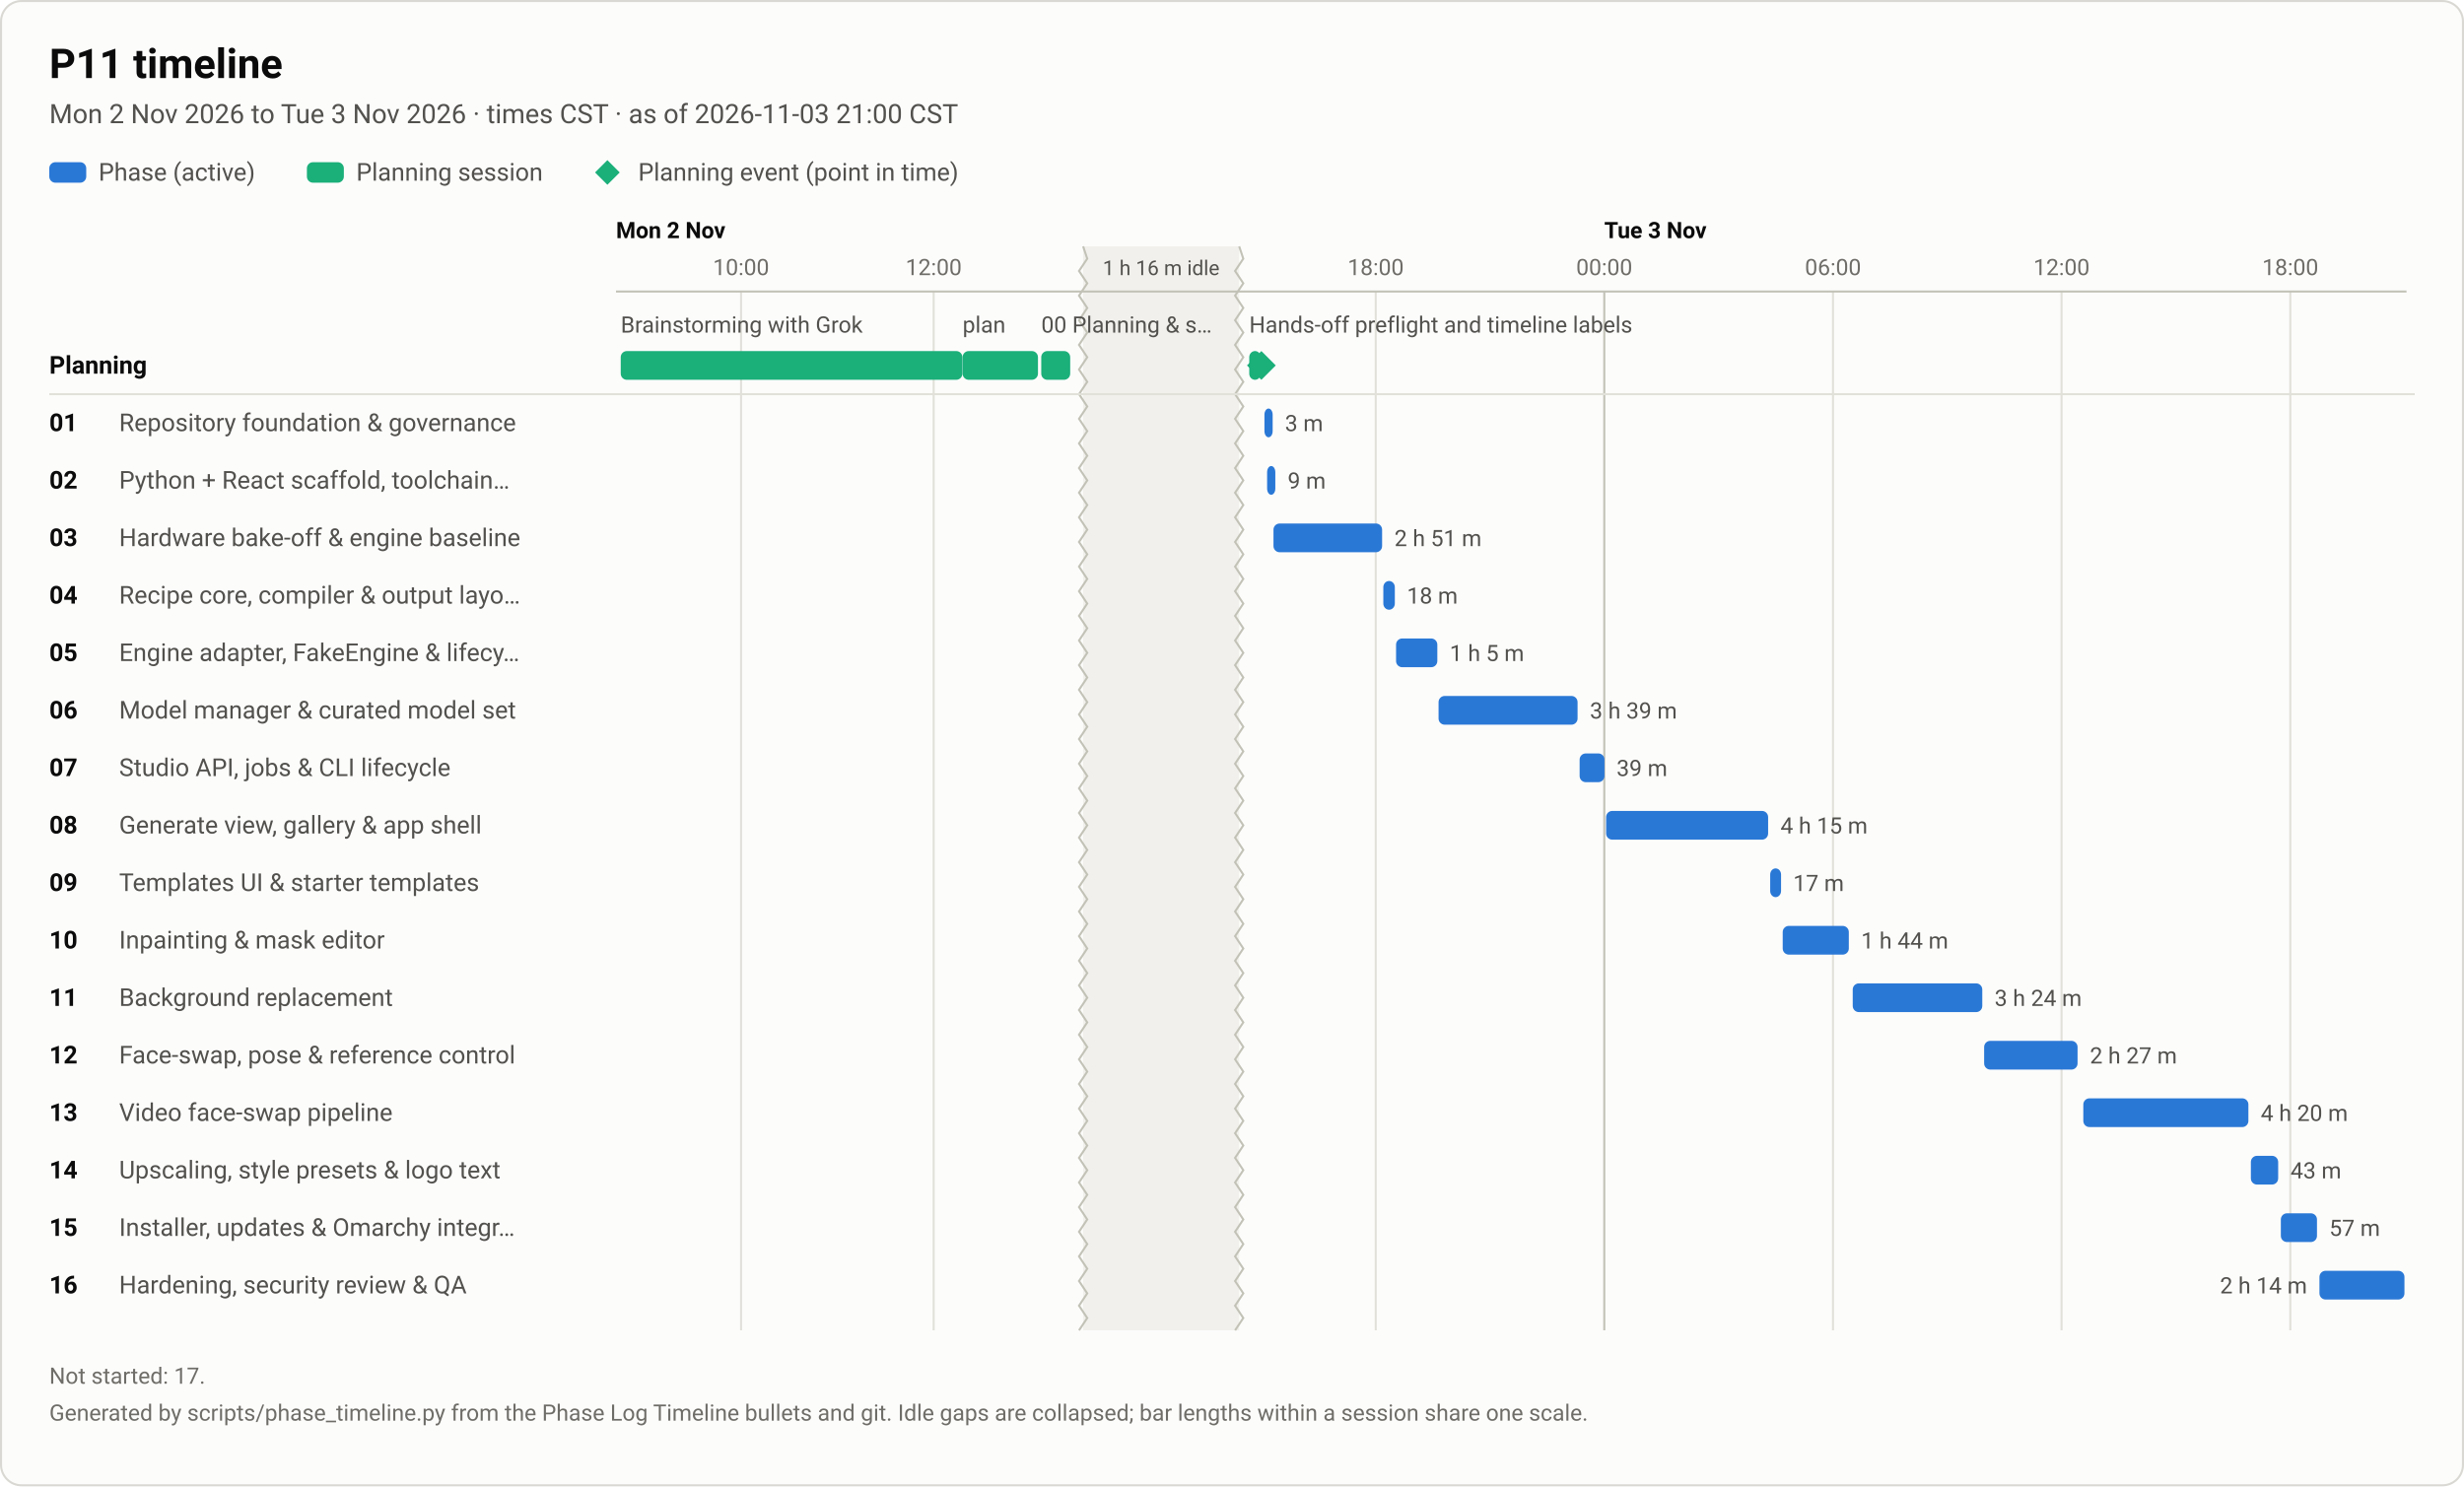
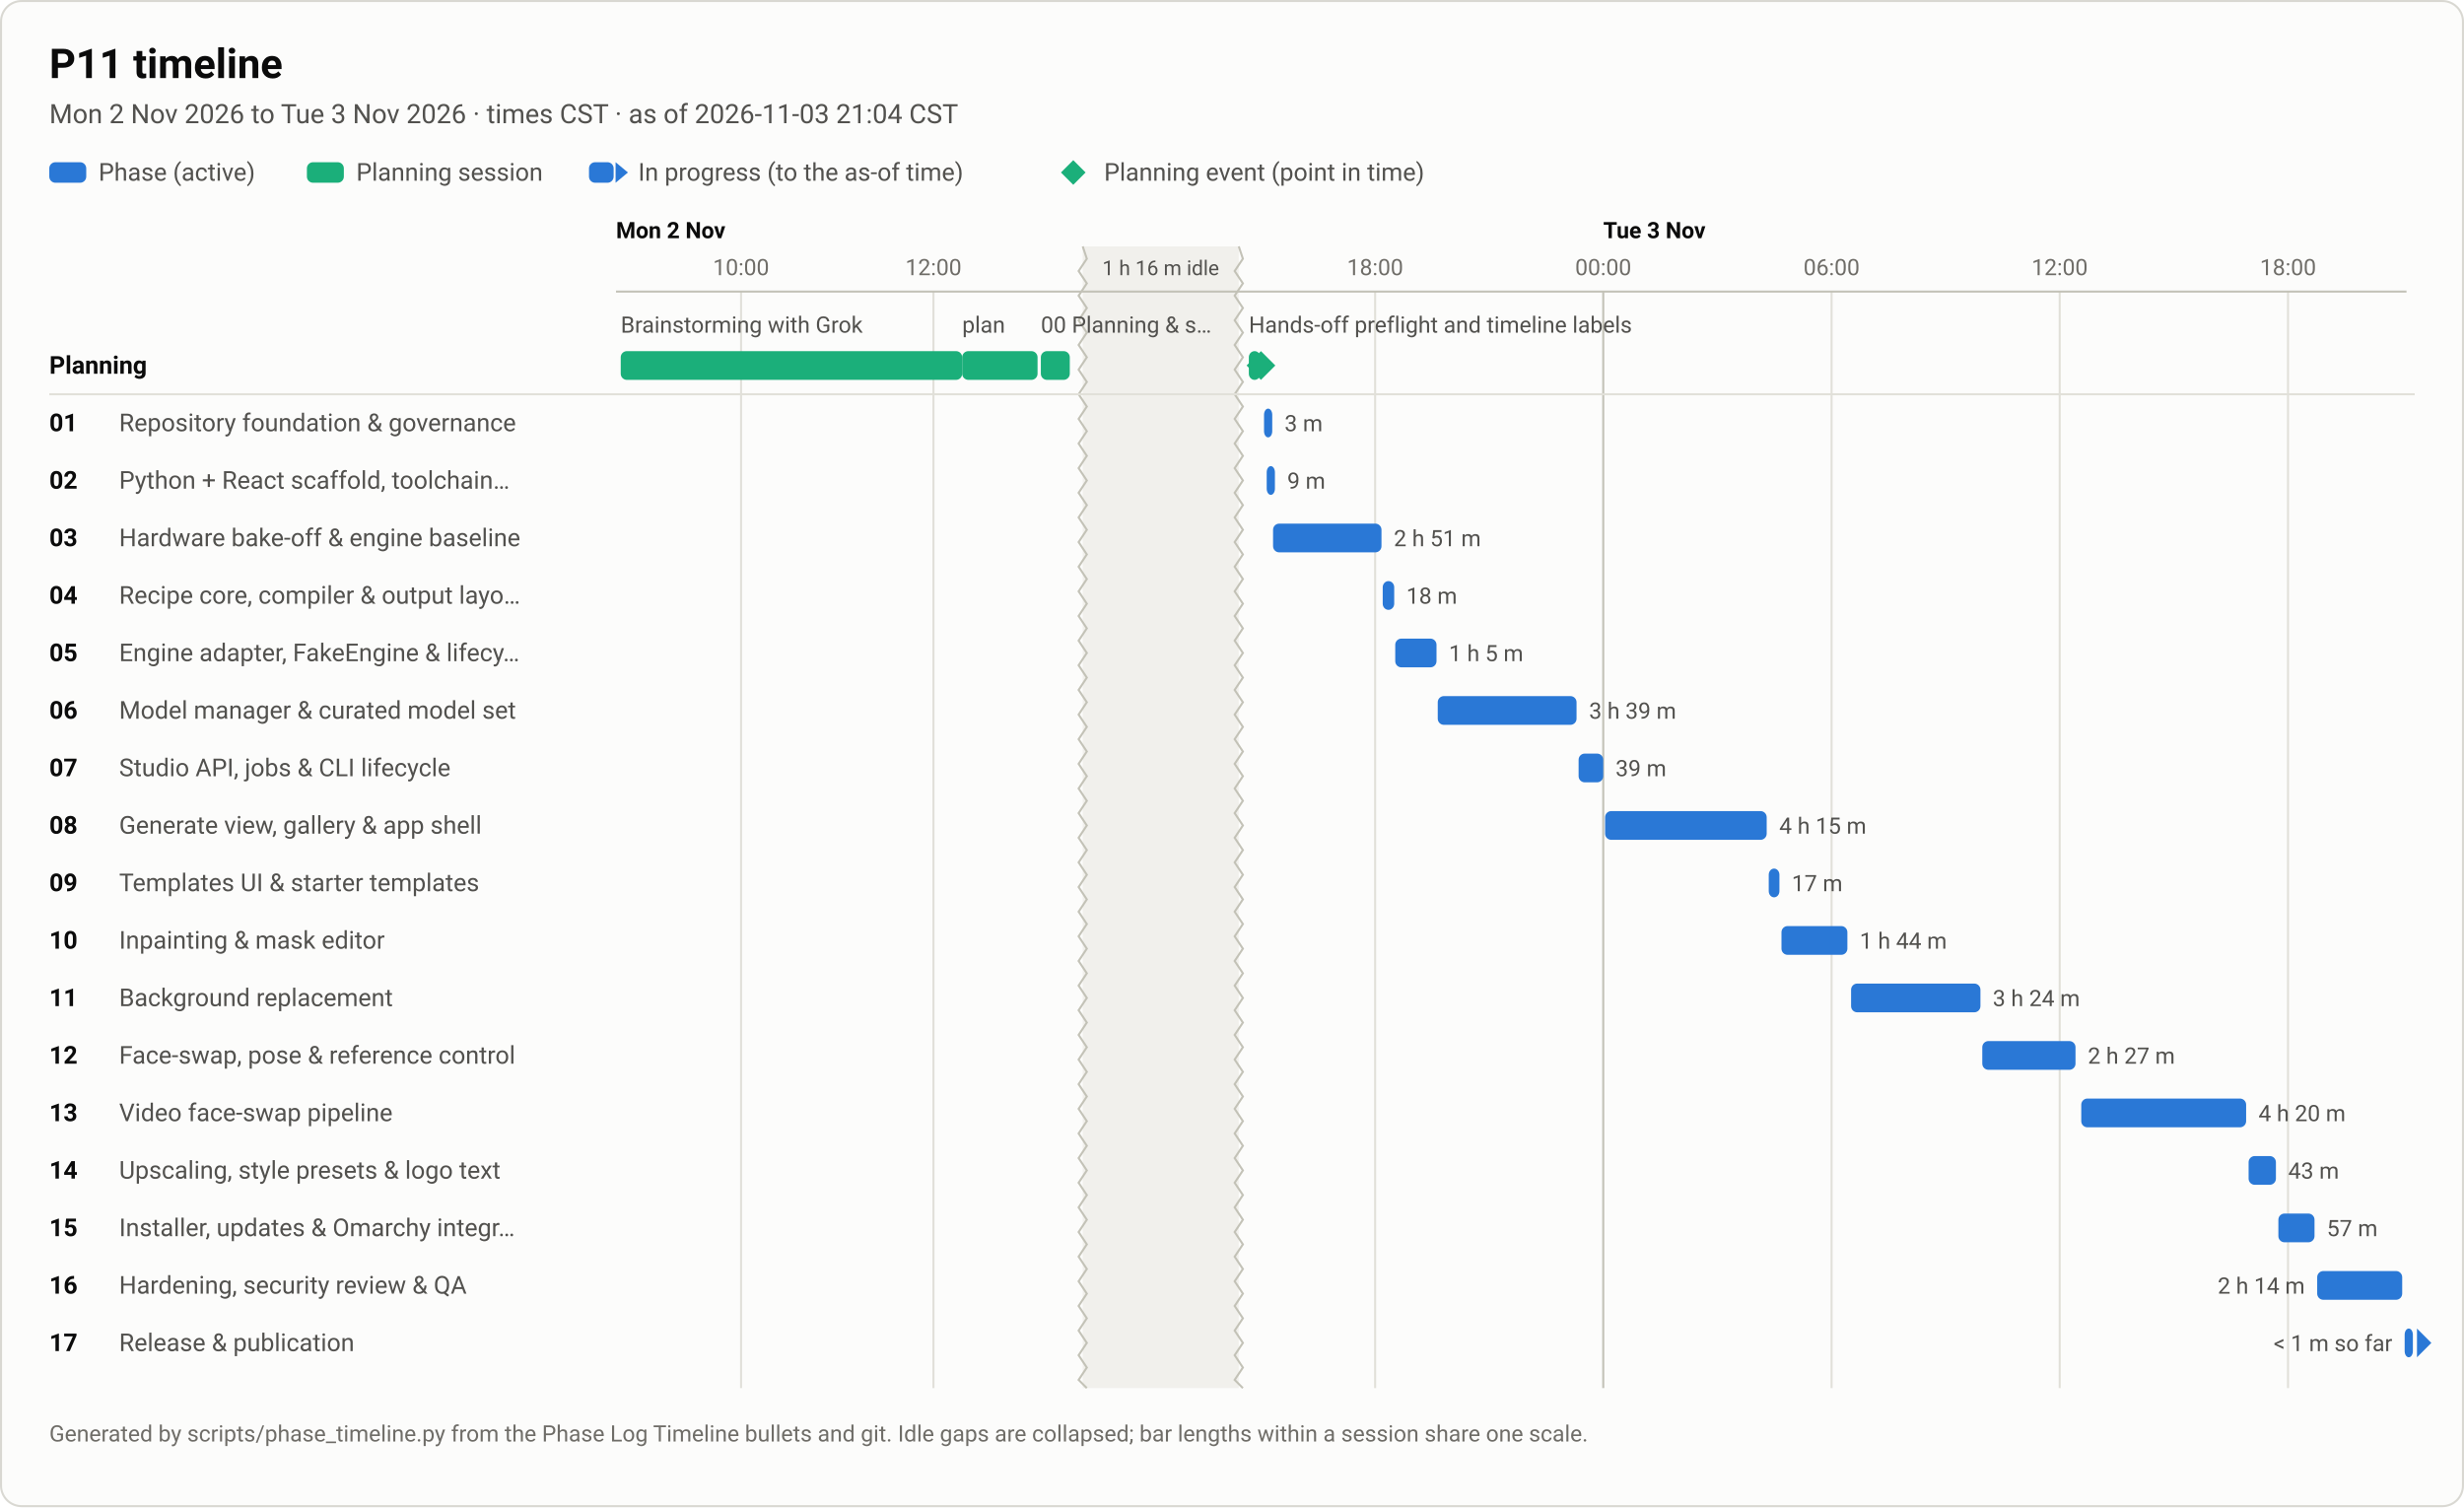
- <svg xmlns="http://www.w3.org/2000/svg" width="1200" height="724" viewBox="0 0 1200 724" role="img" aria-labelledby="tl-title tl-desc" font-family="system-ui, -apple-system, &quot;Segoe UI&quot;, Roboto, sans-serif" data-timeline-format="1">
+ <svg xmlns="http://www.w3.org/2000/svg" width="1200" height="734" viewBox="0 0 1200 734" role="img" aria-labelledby="tl-title tl-desc" font-family="system-ui, -apple-system, &quot;Segoe UI&quot;, Roboto, sans-serif" data-timeline-format="1">
  <style>.card{fill:#fcfcfb;stroke:#d9d8d2}.t1{fill:#0b0b0b}.t2{fill:#52514e}.t3{fill:#6f6d68}.grid{stroke:#e1e0d9}.axis{stroke:#c3c2b7}.brk{fill:#f1f0ec}.brke{stroke:#c3c2b7;fill:none}.ph{fill:#2a78d6}.pl{fill:#1baf7a}.tail{stroke:#2a78d6}.tailpl{stroke:#1baf7a}.hb{fill:#fbe1d6}.hl{stroke:#eb6834}.wo{stroke:#eb6834;fill:none}.ap{stroke:#0b0b0b;fill:none}.sep{stroke:#e1e0d9}text{font-variant-numeric:tabular-nums}@media (prefers-color-scheme: dark){.card{fill:#1a1a19;stroke:#3a3a37}.t1{fill:#f0efec}.t2{fill:#c3c2b7}.t3{fill:#a3a19a}.grid{stroke:#2c2c2a}.axis{stroke:#4a4a46}.brk{fill:#262624}.brke{stroke:#4a4a46;fill:none}.ph{fill:#3987e5}.pl{fill:#199e70}.tail{stroke:#3987e5}.tailpl{stroke:#199e70}.hb{fill:#4a2a1c}.hl{stroke:#d95926}.wo{stroke:#d95926;fill:none}.ap{stroke:#f0efec;fill:none}.sep{stroke:#2c2c2a}}</style>
  <defs>
    <pattern id="tl-hatch" patternUnits="userSpaceOnUse" width="6" height="6" patternTransform="rotate(45)">
      <rect class="hb" width="6" height="6" />
      <line class="hl" x1="1.5" y1="0" x2="1.5" y2="6" stroke-width="2.4" />
    </pattern>
  </defs>
-   <rect class="card" x="0.5" y="0.5" width="1199" height="723" rx="10" />
+   <rect class="card" x="0.5" y="0.5" width="1199" height="733" rx="10" />
  <text class="t1" x="24" y="38" font-size="20" font-weight="600">P11 timeline</text>
-   <text class="t2" x="24" y="60" font-size="13">Mon 2 Nov 2026 to Tue 3 Nov 2026 · times CST · as of 2026-11-03 21:00 CST</text>
+   <text class="t2" x="24" y="60" font-size="13">Mon 2 Nov 2026 to Tue 3 Nov 2026 · times CST · as of 2026-11-03 21:04 CST</text>
  <rect class="ph" x="24.0" y="79" width="18" height="10" rx="3" />
  <text class="t2" x="48" y="88" font-size="12">Phase (active)</text>
  <rect class="pl" x="149.462" y="79" width="18" height="10" rx="3" />
  <text class="t2" x="173.5" y="88" font-size="12">Planning session</text>
-   <path class="pl" d="M295.8 78l6 6l-6 6l-6-6z" />
-   <text class="t2" x="310.8" y="88" font-size="12">Planning event (point in time)</text>
+   <rect class="ph" x="286.848" y="79" width="12" height="10" rx="3" />
+   <path class="ph" d="M299.8 79l6 5l-6 5z" />
+   <text class="t2" x="310.8" y="88" font-size="12">In progress (to the as-of time)</text>
+   <path class="pl" d="M522.7 78l6 6l-6 6l-6-6z" />
+   <text class="t2" x="537.7" y="88" font-size="12">Planning event (point in time)</text>
  <text class="t1" x="300" y="116" font-size="11" font-weight="600">Mon 2 Nov</text>
-   <line class="grid" x1="360.9" x2="360.9" y1="142" y2="648" stroke-width="1" />
+   <line class="grid" x1="360.9" x2="360.9" y1="142" y2="676" stroke-width="1" />
  <text class="t3" x="360.9" y="134" font-size="11" text-anchor="middle">10:00</text>
-   <line class="grid" x1="454.7" x2="454.7" y1="142" y2="648" stroke-width="1" />
-   <text class="t3" x="454.7" y="134" font-size="11" text-anchor="middle">12:00</text>
-   <rect class="brk" x="527.5" y="120" width="76" height="528" />
-   <path class="brke" stroke-width="1" d="M527.5 120L529.5 126L525.5 132L529.5 138L525.5 144L529.5 150L525.5 156L529.5 162L525.5 168L529.5 174L525.5 180L529.5 186L525.5 192L529.5 198L525.5 204L529.5 210L525.5 216L529.5 222L525.5 228L529.5 234L525.5 240L529.5 246L525.5 252L529.5 258L525.5 264L529.5 270L525.5 276L529.5 282L525.5 288L529.5 294L525.5 300L529.5 306L525.5 312L529.5 318L525.5 324L529.5 330L525.5 336L529.5 342L525.5 348L529.5 354L525.5 360L529.5 366L525.5 372L529.5 378L525.5 384L529.5 390L525.5 396L529.5 402L525.5 408L529.5 414L525.5 420L529.5 426L525.5 432L529.5 438L525.5 444L529.5 450L525.5 456L529.5 462L525.5 468L529.5 474L525.5 480L529.5 486L525.5 492L529.5 498L525.5 504L529.5 510L525.5 516L529.5 522L525.5 528L529.5 534L525.5 540L529.5 546L525.5 552L529.5 558L525.5 564L529.5 570L525.5 576L529.5 582L525.5 588L529.5 594L525.5 600L529.5 606L525.5 612L529.5 618L525.5 624L529.5 630L525.5 636L529.5 642L525.5 648" />
-   <path class="brke" stroke-width="1" d="M603.5 120L605.5 126L601.5 132L605.5 138L601.5 144L605.5 150L601.5 156L605.5 162L601.5 168L605.5 174L601.5 180L605.5 186L601.5 192L605.5 198L601.5 204L605.5 210L601.5 216L605.5 222L601.5 228L605.5 234L601.5 240L605.5 246L601.5 252L605.5 258L601.5 264L605.5 270L601.5 276L605.5 282L601.5 288L605.5 294L601.5 300L605.5 306L601.5 312L605.5 318L601.5 324L605.5 330L601.5 336L605.5 342L601.5 348L605.5 354L601.5 360L605.5 366L601.5 372L605.5 378L601.5 384L605.5 390L601.5 396L605.5 402L601.5 408L605.5 414L601.5 420L605.5 426L601.5 432L605.5 438L601.5 444L605.5 450L601.5 456L605.5 462L601.5 468L605.5 474L601.5 480L605.5 486L601.5 492L605.5 498L601.5 504L605.5 510L601.5 516L605.5 522L601.5 528L605.5 534L601.5 540L605.5 546L601.5 552L605.5 558L601.5 564L605.5 570L601.5 576L605.5 582L601.5 588L605.5 594L601.5 600L605.5 606L601.5 612L605.5 618L601.5 624L605.5 630L601.5 636L605.5 642L601.5 648" />
-   <text class="t2" x="565.5" y="134" font-size="10" text-anchor="middle">1 h 16 m idle</text>
-   <line class="grid" x1="670" x2="670" y1="142" y2="648" stroke-width="1" />
-   <text class="t3" x="670" y="134" font-size="11" text-anchor="middle">18:00</text>
-   <line class="axis" x1="781.3" x2="781.3" y1="142" y2="648" stroke-width="1" />
-   <text class="t3" x="781.3" y="134" font-size="11" text-anchor="middle">00:00</text>
-   <text class="t1" x="781.3" y="116" font-size="11" font-weight="600">Tue 3 Nov</text>
-   <line class="grid" x1="892.7" x2="892.7" y1="142" y2="648" stroke-width="1" />
-   <text class="t3" x="892.7" y="134" font-size="11" text-anchor="middle">06:00</text>
-   <line class="grid" x1="1004" x2="1004" y1="142" y2="648" stroke-width="1" />
-   <text class="t3" x="1004" y="134" font-size="11" text-anchor="middle">12:00</text>
-   <line class="grid" x1="1115.4" x2="1115.4" y1="142" y2="648" stroke-width="1" />
-   <text class="t3" x="1115.4" y="134" font-size="11" text-anchor="middle">18:00</text>
+   <line class="grid" x1="454.6" x2="454.6" y1="142" y2="676" stroke-width="1" />
+   <text class="t3" x="454.6" y="134" font-size="11" text-anchor="middle">12:00</text>
+   <rect class="brk" x="527.3" y="120" width="76" height="556" />
+   <path class="brke" stroke-width="1" d="M527.3 120L529.3 126L525.3 132L529.3 138L525.3 144L529.3 150L525.3 156L529.3 162L525.3 168L529.3 174L525.3 180L529.3 186L525.3 192L529.3 198L525.3 204L529.3 210L525.3 216L529.3 222L525.3 228L529.3 234L525.3 240L529.3 246L525.3 252L529.3 258L525.3 264L529.3 270L525.3 276L529.3 282L525.3 288L529.3 294L525.3 300L529.3 306L525.3 312L529.3 318L525.3 324L529.3 330L525.3 336L529.3 342L525.3 348L529.3 354L525.3 360L529.3 366L525.3 372L529.3 378L525.3 384L529.3 390L525.3 396L529.3 402L525.3 408L529.3 414L525.3 420L529.3 426L525.3 432L529.3 438L525.3 444L529.3 450L525.3 456L529.3 462L525.3 468L529.3 474L525.3 480L529.3 486L525.3 492L529.3 498L525.3 504L529.3 510L525.3 516L529.3 522L525.3 528L529.3 534L525.3 540L529.3 546L525.3 552L529.3 558L525.3 564L529.3 570L525.3 576L529.3 582L525.3 588L529.3 594L525.3 600L529.3 606L525.3 612L529.3 618L525.3 624L529.3 630L525.3 636L529.3 642L525.3 648L529.3 654L525.3 660L529.3 666L525.3 672L529.3 676" />
+   <path class="brke" stroke-width="1" d="M603.3 120L605.3 126L601.3 132L605.3 138L601.3 144L605.3 150L601.3 156L605.3 162L601.3 168L605.3 174L601.3 180L605.3 186L601.3 192L605.3 198L601.3 204L605.3 210L601.3 216L605.3 222L601.3 228L605.3 234L601.3 240L605.3 246L601.3 252L605.3 258L601.3 264L605.3 270L601.3 276L605.3 282L601.3 288L605.3 294L601.3 300L605.3 306L601.3 312L605.3 318L601.3 324L605.3 330L601.3 336L605.3 342L601.3 348L605.3 354L601.3 360L605.3 366L601.3 372L605.3 378L601.3 384L605.3 390L601.3 396L605.3 402L601.3 408L605.3 414L601.3 420L605.3 426L601.3 432L605.3 438L601.3 444L605.3 450L601.3 456L605.3 462L601.3 468L605.3 474L601.3 480L605.3 486L601.3 492L605.3 498L601.3 504L605.3 510L601.3 516L605.3 522L601.3 528L605.3 534L601.3 540L605.3 546L601.3 552L605.3 558L601.3 564L605.3 570L601.3 576L605.3 582L601.3 588L605.3 594L601.3 600L605.3 606L601.3 612L605.3 618L601.3 624L605.3 630L601.3 636L605.3 642L601.3 648L605.3 654L601.3 660L605.3 666L601.3 672L605.3 676" />
+   <text class="t2" x="565.3" y="134" font-size="10" text-anchor="middle">1 h 16 m idle</text>
+   <line class="grid" x1="669.7" x2="669.7" y1="142" y2="676" stroke-width="1" />
+   <text class="t3" x="669.7" y="134" font-size="11" text-anchor="middle">18:00</text>
+   <line class="axis" x1="780.8" x2="780.8" y1="142" y2="676" stroke-width="1" />
+   <text class="t3" x="780.8" y="134" font-size="11" text-anchor="middle">00:00</text>
+   <text class="t1" x="780.8" y="116" font-size="11" font-weight="600">Tue 3 Nov</text>
+   <line class="grid" x1="892" x2="892" y1="142" y2="676" stroke-width="1" />
+   <text class="t3" x="892" y="134" font-size="11" text-anchor="middle">06:00</text>
+   <line class="grid" x1="1003.1" x2="1003.1" y1="142" y2="676" stroke-width="1" />
+   <text class="t3" x="1003.1" y="134" font-size="11" text-anchor="middle">12:00</text>
+   <line class="grid" x1="1114.3" x2="1114.3" y1="142" y2="676" stroke-width="1" />
+   <text class="t3" x="1114.3" y="134" font-size="11" text-anchor="middle">18:00</text>
  <line class="axis" x1="300" x2="1172" y1="142" y2="142" stroke-width="1" />
  <text class="t1" x="24" y="182" font-size="12" font-weight="600">Planning</text>
  <g id="tl-plan1">
-     <rect class="pl" x="302.3" y="171" width="166.4" height="14" rx="3" />
+     <rect class="pl" x="302.3" y="171" width="166.3" height="14" rx="3" />
  </g>
  <text class="t2" x="302.3" y="162" font-size="11">Brainstorming with Grok</text>
  <g id="tl-plan2">
-     <rect class="pl" x="468.8" y="171" width="36.7" height="14" rx="3" />
+     <rect class="pl" x="468.6" y="171" width="36.7" height="14" rx="3" />
  </g>
-   <text class="t2" x="468.8" y="162" font-size="11">plan</text>
+   <text class="t2" x="468.6" y="162" font-size="11">plan</text>
  <g id="tl-p00">
-     <rect class="pl" x="507.1" y="171" width="14.1" height="14" rx="3" />
+     <rect class="pl" x="506.9" y="171" width="14.1" height="14" rx="3" />
  </g>
-   <text class="t2" x="507.1" y="162" font-size="11">00 Planning &amp; s…</text>
+   <text class="t2" x="506.9" y="162" font-size="11">00 Planning &amp; s…</text>
  <g id="tl-plan3">
-     <rect class="pl" x="608.4" y="171" width="5.6" height="14" rx="3" />
+     <rect class="pl" x="608.2" y="171" width="5.6" height="14" rx="3" />
  </g>
-   <text class="t2" x="608.4" y="162" font-size="11">Hands-off preflight and timeline labels</text>
+   <text class="t2" x="608.2" y="162" font-size="11">Hands-off preflight and timeline labels</text>
  <g id="tl-pf-13ee0d5">
-     <path class="pl" d="M614.3 171l7 7l-7 7l-7-7z" />
+     <path class="pl" d="M614.1 171l7 7l-7 7l-7-7z" />
  </g>
  <line class="sep" x1="24" x2="1176" y1="192" y2="192" stroke-width="1" />
  <text class="t1" x="24" y="210" font-size="12" font-weight="600">01</text>
  <text class="t2" x="58" y="210" font-size="12">Repository foundation &amp; governance</text>
  <g id="tl-p01">
-     <rect class="ph" x="615.8" y="199" width="4" height="14" rx="3" />
+     <rect class="ph" x="615.6" y="199" width="4" height="14" rx="3" />
  </g>
-   <text class="t2" x="625.8" y="210" font-size="11">3 m</text>
+   <text class="t2" x="625.6" y="210" font-size="11">3 m</text>
  <text class="t1" x="24" y="238" font-size="12" font-weight="600">02</text>
  <text class="t2" x="58" y="238" font-size="12">Python + React scaffold, toolchain…</text>
  <g id="tl-p02">
-     <rect class="ph" x="617.1" y="227" width="4" height="14" rx="3" />
+     <rect class="ph" x="616.9" y="227" width="4" height="14" rx="3" />
  </g>
-   <text class="t2" x="627.1" y="238" font-size="11">9 m</text>
+   <text class="t2" x="626.9" y="238" font-size="11">9 m</text>
  <text class="t1" x="24" y="266" font-size="12" font-weight="600">03</text>
  <text class="t2" x="58" y="266" font-size="12">Hardware bake-off &amp; engine baseline</text>
  <g id="tl-p03">
-     <rect class="ph" x="620.2" y="255" width="52.9" height="14" rx="3" />
+     <rect class="ph" x="620" y="255" width="52.8" height="14" rx="3" />
  </g>
-   <text class="t2" x="679.1" y="266" font-size="11">2 h 51 m</text>
+   <text class="t2" x="678.8" y="266" font-size="11">2 h 51 m</text>
  <text class="t1" x="24" y="294" font-size="12" font-weight="600">04</text>
  <text class="t2" x="58" y="294" font-size="12">Recipe core, compiler &amp; output layo…</text>
  <g id="tl-p04">
-     <rect class="ph" x="673.7" y="283" width="5.6" height="14" rx="3" />
+     <rect class="ph" x="673.4" y="283" width="5.6" height="14" rx="3" />
  </g>
-   <text class="t2" x="685.2" y="294" font-size="11">18 m</text>
+   <text class="t2" x="684.9" y="294" font-size="11">18 m</text>
  <text class="t1" x="24" y="322" font-size="12" font-weight="600">05</text>
  <text class="t2" x="58" y="322" font-size="12">Engine adapter, FakeEngine &amp; lifecy…</text>
  <g id="tl-p05">
-     <rect class="ph" x="679.9" y="311" width="20.1" height="14" rx="3" />
+     <rect class="ph" x="679.5" y="311" width="20.1" height="14" rx="3" />
  </g>
-   <text class="t2" x="706" y="322" font-size="11">1 h 5 m</text>
+   <text class="t2" x="705.6" y="322" font-size="11">1 h 5 m</text>
  <text class="t1" x="24" y="350" font-size="12" font-weight="600">06</text>
  <text class="t2" x="58" y="350" font-size="12">Model manager &amp; curated model set</text>
  <g id="tl-p06">
-     <rect class="ph" x="700.6" y="339" width="67.7" height="14" rx="3" />
+     <rect class="ph" x="700.2" y="339" width="67.6" height="14" rx="3" />
  </g>
-   <text class="t2" x="774.3" y="350" font-size="11">3 h 39 m</text>
+   <text class="t2" x="773.9" y="350" font-size="11">3 h 39 m</text>
  <text class="t1" x="24" y="378" font-size="12" font-weight="600">07</text>
  <text class="t2" x="58" y="378" font-size="12">Studio API, jobs &amp; CLI lifecycle</text>
  <g id="tl-p07">
-     <rect class="ph" x="769.3" y="367" width="12.1" height="14" rx="3" />
+     <rect class="ph" x="768.8" y="367" width="12" height="14" rx="3" />
  </g>
-   <text class="t2" x="787.3" y="378" font-size="11">39 m</text>
+   <text class="t2" x="786.8" y="378" font-size="11">39 m</text>
  <text class="t1" x="24" y="406" font-size="12" font-weight="600">08</text>
  <text class="t2" x="58" y="406" font-size="12">Generate view, gallery &amp; app shell</text>
  <g id="tl-p08">
-     <rect class="ph" x="782.2" y="395" width="78.9" height="14" rx="3" />
+     <rect class="ph" x="781.7" y="395" width="78.7" height="14" rx="3" />
  </g>
-   <text class="t2" x="867.1" y="406" font-size="11">4 h 15 m</text>
+   <text class="t2" x="866.5" y="406" font-size="11">4 h 15 m</text>
  <text class="t1" x="24" y="434" font-size="12" font-weight="600">09</text>
  <text class="t2" x="58" y="434" font-size="12">Templates UI &amp; starter templates</text>
  <g id="tl-p09">
-     <rect class="ph" x="862.1" y="423" width="5.3" height="14" rx="3" />
+     <rect class="ph" x="861.4" y="423" width="5.2" height="14" rx="3" />
  </g>
-   <text class="t2" x="873.3" y="434" font-size="11">17 m</text>
+   <text class="t2" x="872.6" y="434" font-size="11">17 m</text>
  <text class="t1" x="24" y="462" font-size="12" font-weight="600">10</text>
  <text class="t2" x="58" y="462" font-size="12">Inpainting &amp; mask editor</text>
  <g id="tl-p10">
-     <rect class="ph" x="868.2" y="451" width="32.2" height="14" rx="3" />
+     <rect class="ph" x="867.6" y="451" width="32.1" height="14" rx="3" />
  </g>
-   <text class="t2" x="906.4" y="462" font-size="11">1 h 44 m</text>
+   <text class="t2" x="905.7" y="462" font-size="11">1 h 44 m</text>
  <text class="t1" x="24" y="490" font-size="12" font-weight="600">11</text>
  <text class="t2" x="58" y="490" font-size="12">Background replacement</text>
  <g id="tl-p11">
-     <rect class="ph" x="902.3" y="479" width="63.1" height="14" rx="3" />
+     <rect class="ph" x="901.5" y="479" width="63" height="14" rx="3" />
  </g>
-   <text class="t2" x="971.4" y="490" font-size="11">3 h 24 m</text>
+   <text class="t2" x="970.5" y="490" font-size="11">3 h 24 m</text>
  <text class="t1" x="24" y="518" font-size="12" font-weight="600">12</text>
  <text class="t2" x="58" y="518" font-size="12">Face-swap, pose &amp; reference control</text>
  <g id="tl-p12">
-     <rect class="ph" x="966.3" y="507" width="45.5" height="14" rx="3" />
+     <rect class="ph" x="965.4" y="507" width="45.4" height="14" rx="3" />
  </g>
-   <text class="t2" x="1017.8" y="518" font-size="11">2 h 27 m</text>
+   <text class="t2" x="1016.8" y="518" font-size="11">2 h 27 m</text>
  <text class="t1" x="24" y="546" font-size="12" font-weight="600">13</text>
  <text class="t2" x="58" y="546" font-size="12">Video face-swap pipeline</text>
  <g id="tl-p13">
-     <rect class="ph" x="1014.6" y="535" width="80.4" height="14" rx="3" />
+     <rect class="ph" x="1013.6" y="535" width="80.3" height="14" rx="3" />
  </g>
-   <text class="t2" x="1101" y="546" font-size="11">4 h 20 m</text>
+   <text class="t2" x="1099.9" y="546" font-size="11">4 h 20 m</text>
  <text class="t1" x="24" y="574" font-size="12" font-weight="600">14</text>
  <text class="t2" x="58" y="574" font-size="12">Upscaling, style presets &amp; logo text</text>
  <g id="tl-p14">
-     <rect class="ph" x="1096.2" y="563" width="13.3" height="14" rx="3" />
+     <rect class="ph" x="1095.1" y="563" width="13.3" height="14" rx="3" />
  </g>
-   <text class="t2" x="1115.5" y="574" font-size="11">43 m</text>
+   <text class="t2" x="1114.4" y="574" font-size="11">43 m</text>
  <text class="t1" x="24" y="602" font-size="12" font-weight="600">15</text>
  <text class="t2" x="58" y="602" font-size="12">Installer, updates &amp; Omarchy integr…</text>
  <g id="tl-p15">
-     <rect class="ph" x="1110.8" y="591" width="17.6" height="14" rx="3" />
+     <rect class="ph" x="1109.6" y="591" width="17.6" height="14" rx="3" />
  </g>
-   <text class="t2" x="1134.4" y="602" font-size="11">57 m</text>
+   <text class="t2" x="1133.2" y="602" font-size="11">57 m</text>
  <text class="t1" x="24" y="630" font-size="12" font-weight="600">16</text>
  <text class="t2" x="58" y="630" font-size="12">Hardening, security review &amp; QA</text>
  <g id="tl-p16">
-     <rect class="ph" x="1129.6" y="619" width="41.4" height="14" rx="3" />
+     <rect class="ph" x="1128.5" y="619" width="41.4" height="14" rx="3" />
  </g>
-   <text class="t2" x="1123.6" y="630" font-size="11" text-anchor="end">2 h 14 m</text>
-   <text class="t3" x="24" y="674" font-size="11">Not started: 17.</text>
-   <text class="t3" x="24" y="692" font-size="11">Generated by scripts/phase_timeline.py from the Phase Log Timeline bullets and git. Idle gaps are collapsed; bar lengths within a session share one scale.</text>
+   <text class="t2" x="1122.5" y="630" font-size="11" text-anchor="end">2 h 14 m</text>
+   <text class="t1" x="24" y="658" font-size="12" font-weight="600">17</text>
+   <text class="t2" x="58" y="658" font-size="12">Release &amp; publication</text>
+   <g id="tl-p17">
+     <rect class="ph" x="1171.1" y="647" width="4" height="14" rx="3" />
+     <path class="ph" d="M1177.1 647l7 7l-7 7z" />
+   </g>
+   <text class="t2" x="1165.1" y="658" font-size="11" text-anchor="end">&lt; 1 m so far</text>
+   <text class="t3" x="24" y="702" font-size="11">Generated by scripts/phase_timeline.py from the Phase Log Timeline bullets and git. Idle gaps are collapsed; bar lengths within a session share one scale.</text>
</svg>
